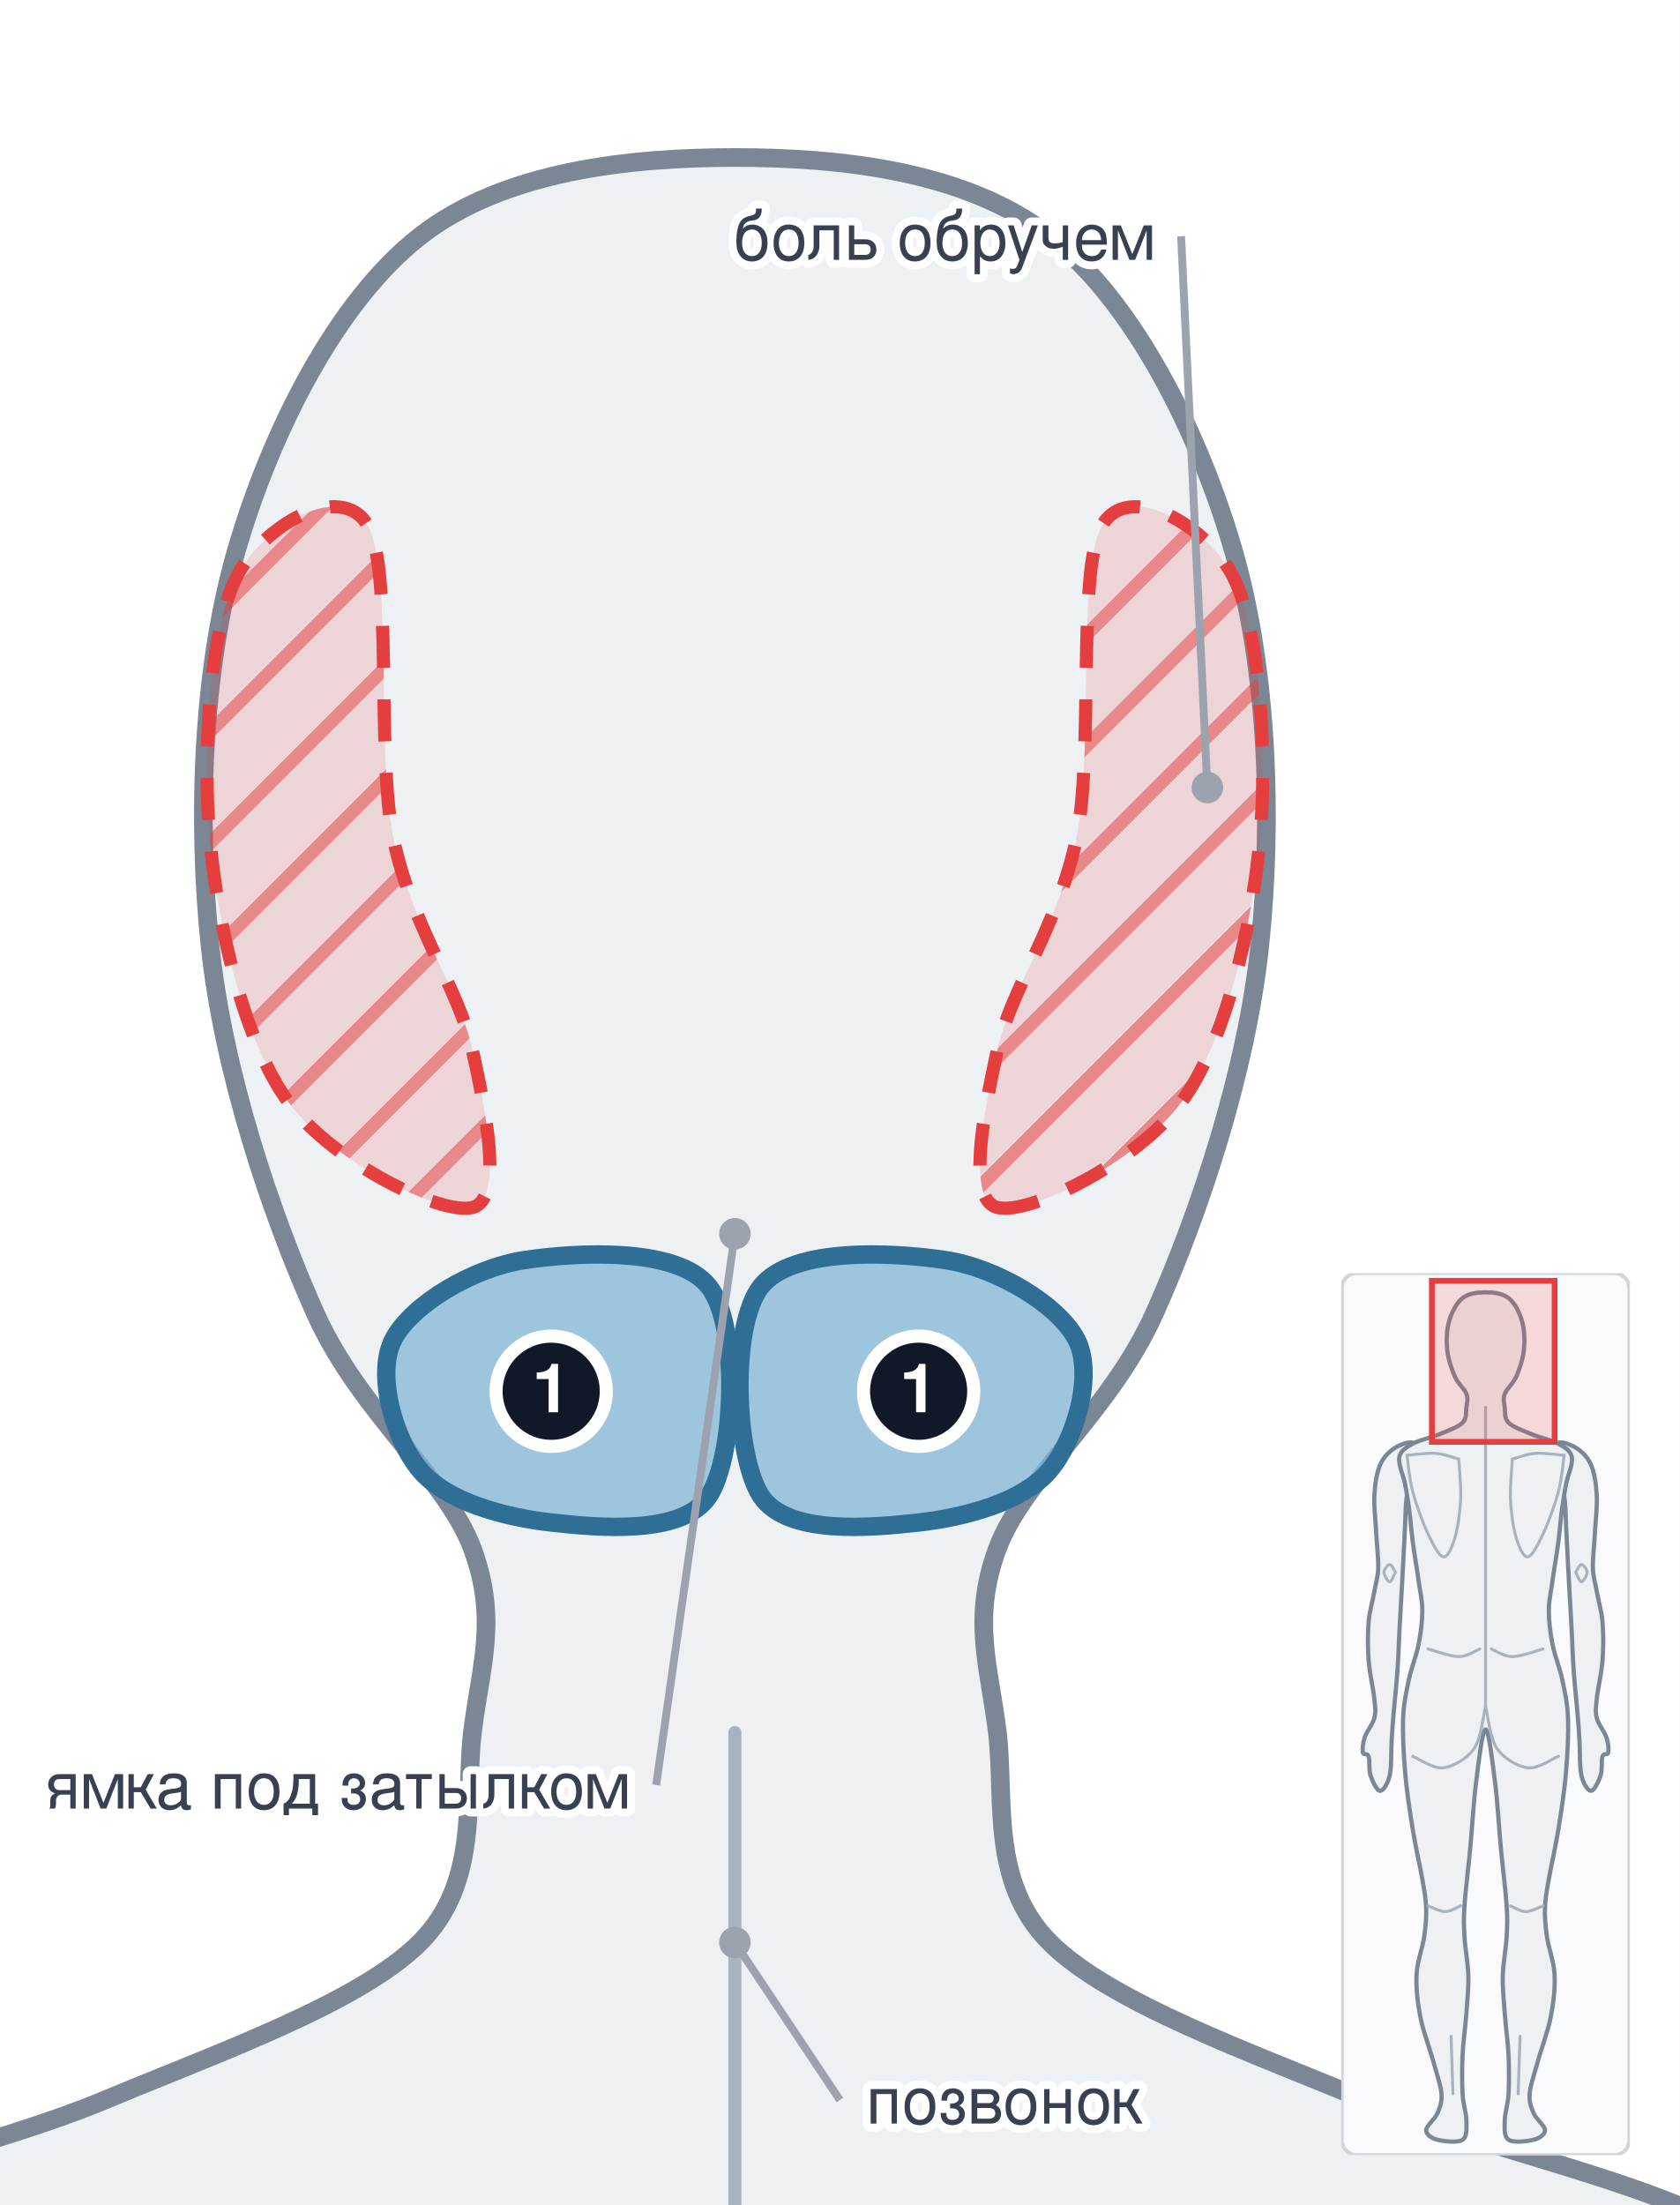
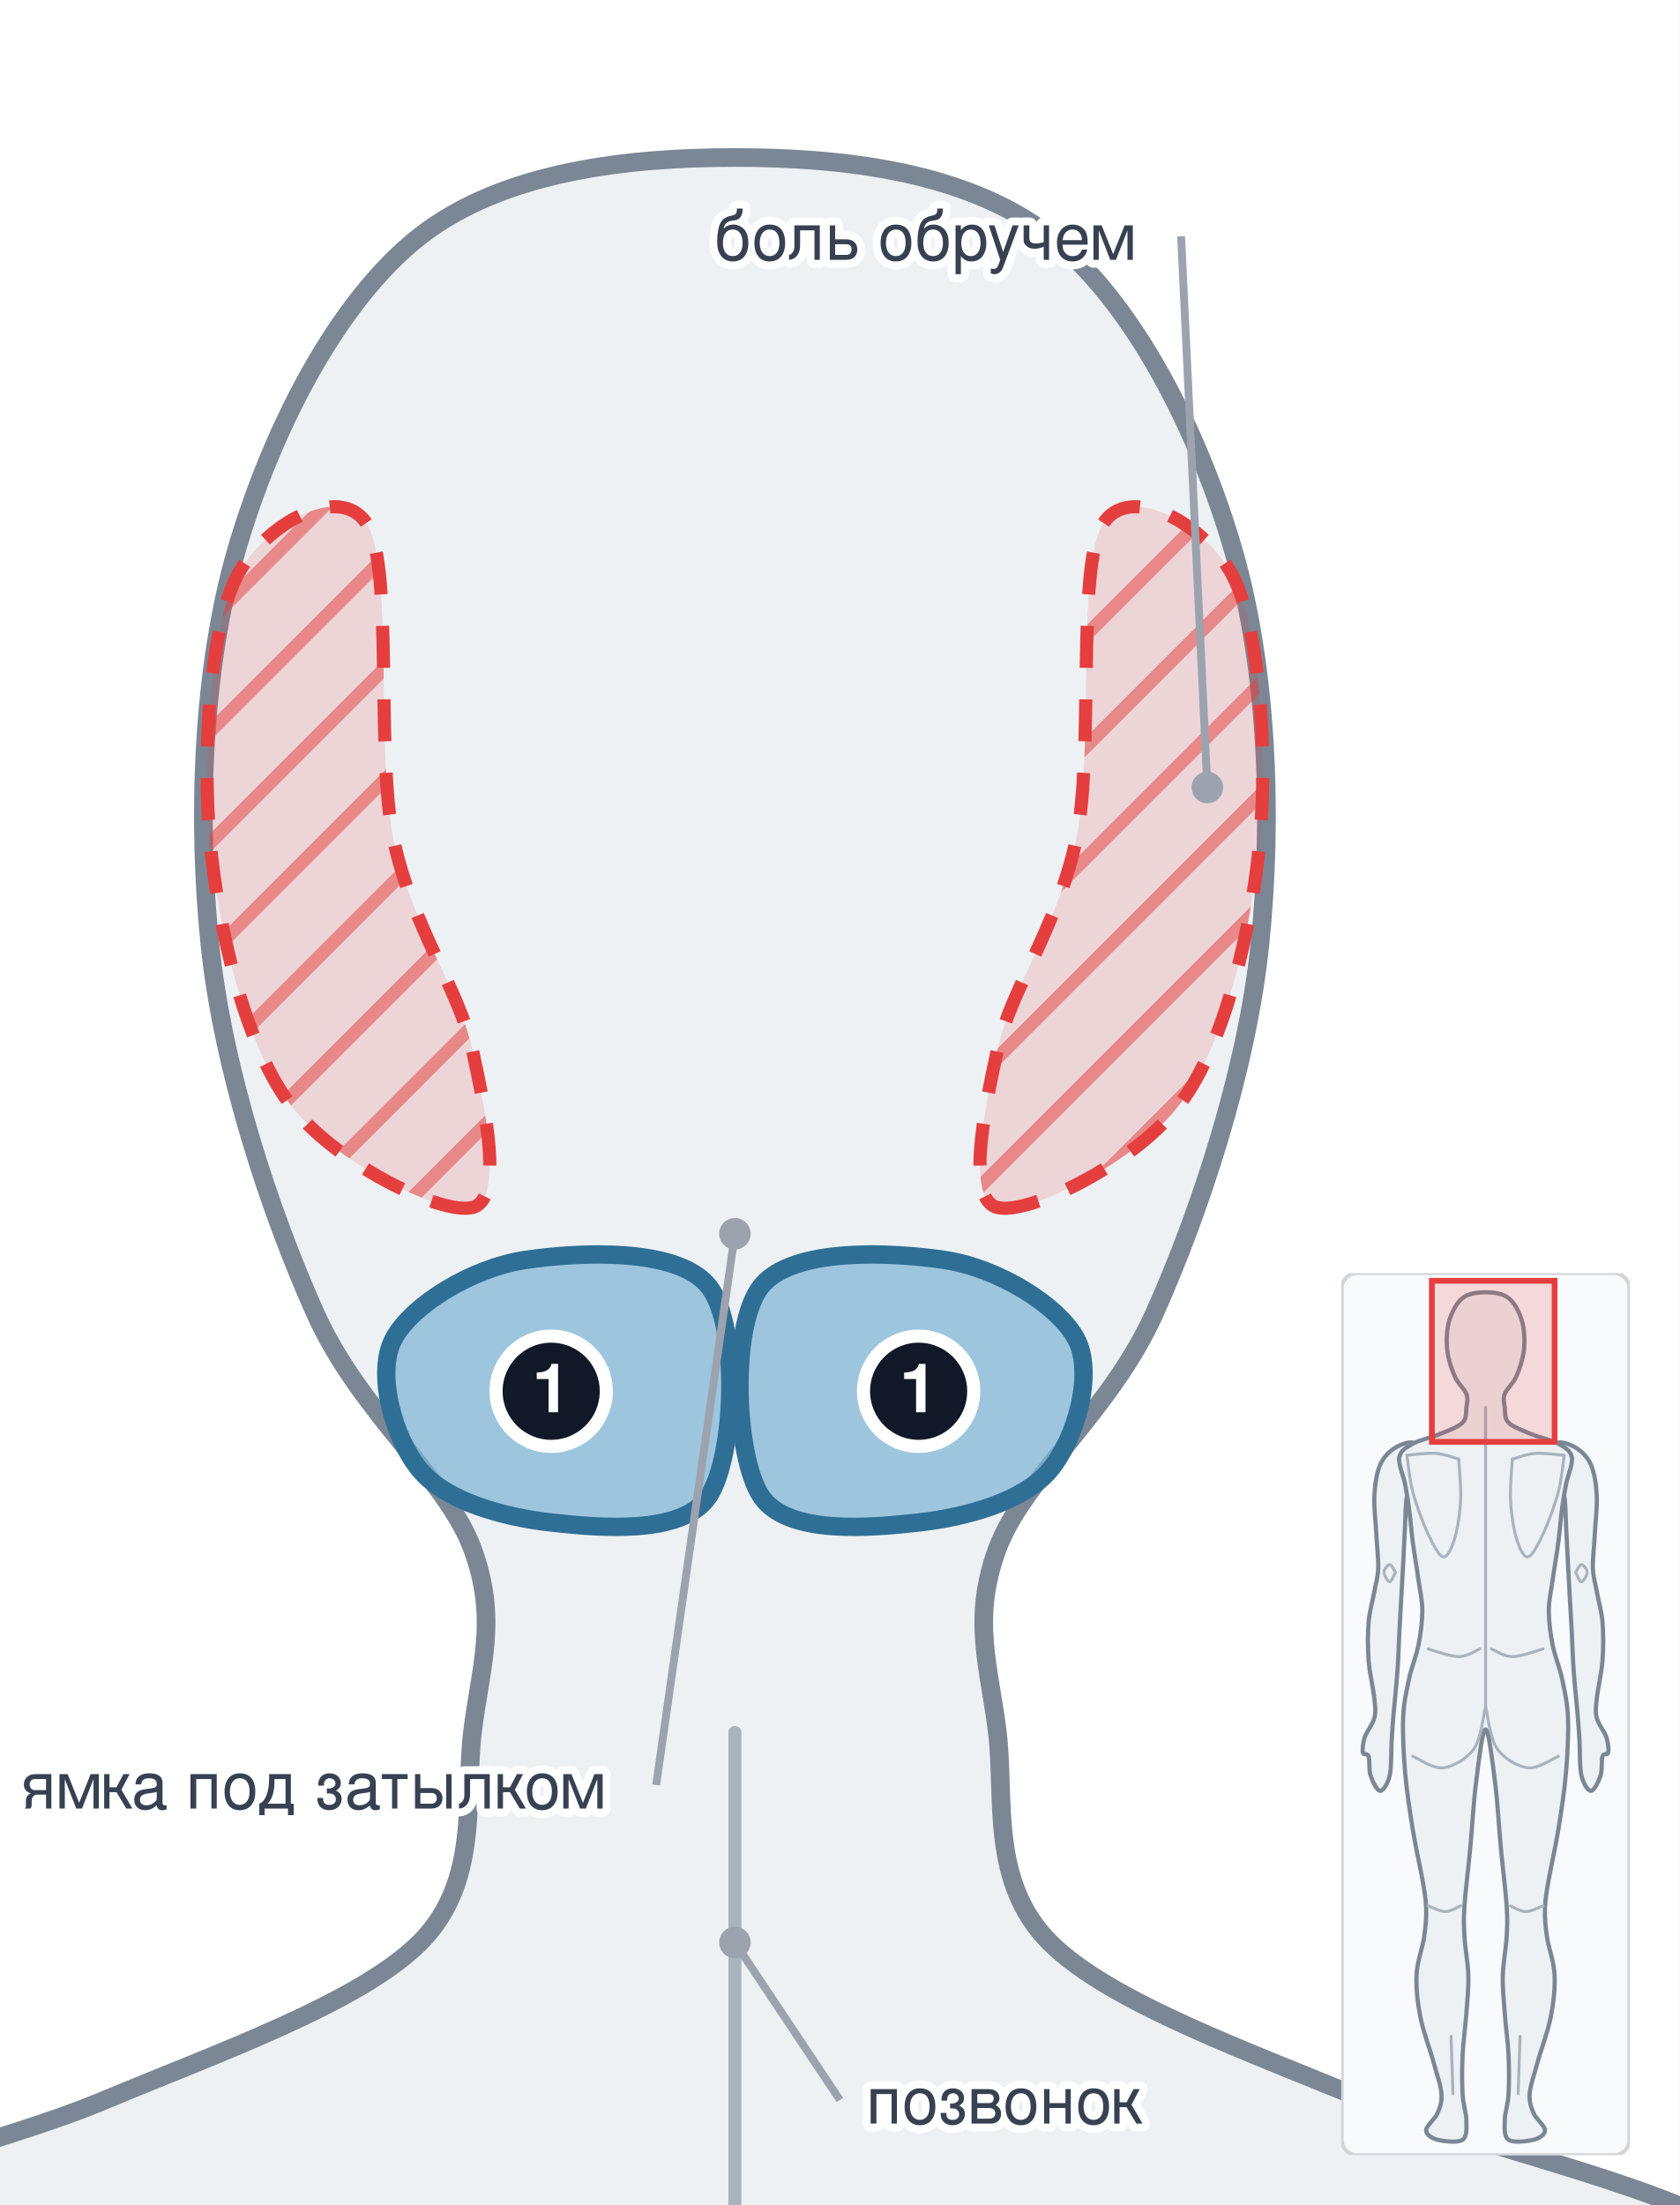
<svg xmlns="http://www.w3.org/2000/svg" viewBox="92 4 64 84" role="img">
  <defs>
    <pattern id="hatch" width="3" height="3" patternUnits="userSpaceOnUse" patternTransform="rotate(45)">
      <rect width="3" height="3" fill="#e53e3e" fill-opacity=".16" />
      <line x1="0" y1="0" x2="0" y2="3" stroke="#e53e3e" stroke-width="1" stroke-opacity=".5" />
    </pattern>
  </defs>
  <rect x="92" y="4" width="64" height="84" fill="#ffffff" />
  <g fill="#eef1f4" stroke="#7b8794" stroke-width="0.711" stroke-linejoin="round">
    <path d="M157 89C158.7 87.2 164 89.2 167 91C170 92.8 173.2 95.8 175 100C176.8 104.2 177.7 110 178 116C178.3 122 177.3 129.7 177 136C176.7 142.3 175.8 149 176 154C176.2 159 177.2 161.3 178 166C178.8 170.7 180.5 176 181 182C181.5 188 181.5 195.3 181 202C180.5 208.7 178.5 217 178 222C177.5 227 177.2 228.7 178 232C178.8 235.3 182 239 183 242C184 245 184.3 248.3 184 250C183.7 251.7 181.7 250 181 252C180.3 254 181 259 180 262C179 265 176.7 270 175 270C173.3 270 171 266.3 170 262C169 257.7 169.3 249.3 169 244C168.7 238.7 168.5 236 168 230C167.5 224 166.5 215 166 208C165.5 201 165.3 194.3 165 188C164.7 181.7 164.3 176 164 170C163.7 164 163.3 158.3 163 152C162.7 145.7 162.3 138 162 132C161.7 126 161.8 121 161 116C160.2 111 157.7 106.5 157 102C156.3 97.5 155.3 90.8 157 89Z" />
    <path d="M83 89C81.3 87.2 76 89.2 73 91C70 92.8 66.8 95.8 65 100C63.2 104.2 62.3 110 62 116C61.7 122 62.7 129.7 63 136C63.3 142.3 64.2 149 64 154C63.8 159 62.8 161.3 62 166C61.2 170.7 59.5 176 59 182C58.5 188 58.5 195.3 59 202C59.5 208.7 61.5 217 62 222C62.5 227 62.8 228.7 62 232C61.2 235.3 58 239 57 242C56 245 55.7 248.3 56 250C56.3 251.7 58.3 250 59 252C59.7 254 59 259 60 262C61 265 63.3 270 65 270C66.7 270 69 266.3 70 262C71 257.7 70.7 249.3 71 244C71.3 238.7 71.5 236 72 230C72.5 224 73.5 215 74 208C74.5 201 74.7 194.3 75 188C75.3 181.7 75.7 176 76 170C76.3 164 76.7 158.3 77 152C77.3 145.7 77.7 138 78 132C78.3 126 78.2 121 79 116C79.8 111 82.3 106.5 83 102C83.7 97.5 84.7 90.8 83 89Z" />
    <path d="M120 10C124 10 128.8 10.5 132 13C135.2 15.5 137.7 20.5 139 25C140.3 29.5 140.5 35.2 140 40C139.5 44.8 137.7 50.2 136 54C134.3 57.8 131 60.3 130 63C129 65.7 129.7 67.5 130 70C130.3 72.5 129.7 75.7 132 78C134.3 80.3 139.7 82.2 144 84C148.3 85.8 154.5 87 158 89C161.5 91 164.3 92.5 165 96C165.7 99.5 162.8 105.7 162 110C161.2 114.3 160.7 117 160 122C159.3 127 158.8 133.7 158 140C157.2 146.3 155.8 154 155 160C154.2 166 153 170.3 153 176C153 181.7 153.8 188 155 194C156.2 200 158.7 205.7 160 212C161.3 218.3 162.7 224 163 232C163.3 240 162.8 250.3 162 260C161.2 269.7 159.5 280.7 158 290C156.5 299.3 154.2 309.2 153 316C151.8 322.8 151.2 326 151 331C150.8 336 151.2 340.2 152 346C152.8 351.8 155.7 359 156 366C156.3 373 155.5 380.3 154 388C152.5 395.7 148.8 405.3 147 412C145.2 418.7 143.3 423.7 143 428C142.7 432.3 143.7 434.8 145 438C146.3 441.2 151 444.7 151 447C151 449.3 148.2 451.2 145 452C141.8 452.8 134.5 453.7 132 452C129.5 450.3 130 446 130 442C130 438 131.7 433.7 132 428C132.3 422.3 132.3 415 132 408C131.7 401 130.5 393 130 386C129.5 379 128.8 372.7 129 366C129.2 359.3 130.7 352 131 346C131.3 340 131.5 337.7 131 330C130.5 322.3 129 310.7 128 300C127 289.3 126.3 276.3 125 266C123.7 255.7 121.7 238 120 238C118.3 238 116.3 255.7 115 266C113.7 276.3 113 289.3 112 300C111 310.7 109.5 322.3 109 330C108.5 337.7 108.7 340 109 346C109.3 352 110.8 359.3 111 366C111.2 372.7 110.5 379 110 386C109.5 393 108.3 401 108 408C107.7 415 107.7 422.3 108 428C108.3 433.7 110 438 110 442C110 446 110.5 450.3 108 452C105.5 453.7 98.2 452.8 95 452C91.8 451.2 89 449.3 89 447C89 444.7 93.7 441.2 95 438C96.3 434.8 97.3 432.3 97 428C96.7 423.7 94.8 418.7 93 412C91.2 405.3 87.5 395.7 86 388C84.5 380.3 83.7 373 84 366C84.3 359 87.2 351.8 88 346C88.8 340.2 89.2 336 89 331C88.8 326 88.2 322.8 87 316C85.8 309.2 83.5 299.3 82 290C80.5 280.7 78.8 269.7 78 260C77.2 250.3 76.7 240 77 232C77.3 224 78.7 218.3 80 212C81.3 205.7 83.8 200 85 194C86.2 188 87 181.7 87 176C87 170.3 85.8 166 85 160C84.2 154 82.8 146.3 82 140C81.2 133.7 80.7 127 80 122C79.3 117 78.8 114.3 78 110C77.2 105.7 74.3 99.5 75 96C75.7 92.5 78.5 91 82 89C85.5 87 91.7 85.8 96 84C100.3 82.2 105.7 80.3 108 78C110.3 75.7 109.7 72.5 110 70C110.3 67.5 111 65.7 110 63C109 60.3 105.7 57.8 104 54C102.3 50.2 100.5 44.8 100 40C99.5 35.2 99.7 29.5 101 25C102.3 20.5 104.8 15.5 108 13C111.2 10.5 116 10 120 10Z" />
  </g>
  <g fill="none" stroke="#a9b3bd" stroke-width="0.498" stroke-linecap="round">
    <path d="M120 70C120 96 120 200 120 226" />
    <path d="M134 97C136 96.5 141.5 94.3 146 94C150.5 93.7 158.5 94.8 161 95" />
    <path d="M106 97C104 96.5 98.5 94.3 94 94C89.5 93.7 81.5 94.8 79 95" />
    <path d="M134 97C133.8 100.5 132.7 111.2 133 118C133.3 124.8 134.5 133 136 138C137.5 143 139.7 148.3 142 148C144.3 147.7 147.3 141.7 150 136C152.7 130.3 156.2 120.8 158 114C159.8 107.2 160.5 98.2 161 95" />
    <path d="M106 97C106.2 100.5 107.3 111.2 107 118C106.7 124.8 105.5 133 104 138C102.5 143 100.3 148.3 98 148C95.7 147.7 92.7 141.7 90 136C87.3 130.3 83.8 120.8 82 114C80.2 107.2 79.5 98.2 79 95" />
    <path d="M123 196C124.8 196.7 129.5 200 134 200C138.5 200 147.3 196.7 150 196" />
    <path d="M117 196C115.2 196.7 110.5 200 106 200C101.5 200 92.7 196.7 90 196" />
    <path d="M120 226C121 229.7 122.3 242.7 126 248C129.7 253.3 136.7 257.3 142 258C147.3 258.7 155.3 253 158 252" />
    <path d="M120 226C119 229.7 117.7 242.7 114 248C110.3 253.3 103.3 257.3 98 258C92.7 258.7 84.7 253 82 252" />
    <path d="M133 330C134.3 330.5 138.2 333 141 333C143.8 333 148.5 330.5 150 330" />
    <path d="M107 330C105.7 330.5 101.8 333 99 333C96.2 333 91.5 330.5 90 330" />
    <path d="M138 398C137.8 403 137.2 423 137 428" />
    <path d="M102 398C102.2 403 102.8 423 103 428" />
    <path d="M167 156C167.5 155.3 169 152 170 152C171 152 173 154.5 173 156C173 157.5 171 161 170 161C169 161 167.5 156.8 167 156" />
    <path d="M73 156C72.5 155.3 71 152 70 152C69 152 67 154.5 67 156C67 157.5 69 161 70 161C71 161 72.5 156.8 73 156" />
  </g>
  <path d="M130 50C131.2 50.3 135.3 48.3 137 46C138.7 43.7 139.7 39.3 140 36C140.3 32.7 140 28 139 26C138 24 135 22.3 134 24C133 25.7 133.7 32.7 133 36C132.3 39.3 130.5 41.7 130 44C129.5 46.3 128.8 49.7 130 50Z" fill="url(#hatch)" stroke="#e53e3e" stroke-width=".5" stroke-dasharray="1.6 1.2" />
  <path d="M110 50C108.8 50.3 104.7 48.3 103 46C101.3 43.7 100.3 39.3 100 36C99.7 32.7 100 28 101 26C102 24 105 22.3 106 24C107 25.7 106.3 32.7 107 36C107.7 39.3 109.5 41.7 110 44C110.5 46.3 111.2 49.7 110 50Z" fill="url(#hatch)" stroke="#e53e3e" stroke-width=".5" stroke-dasharray="1.6 1.2" />
  <path d="M121 53C122.2 51.5 126 51.7 128 52C130 52.3 132.3 53.7 133 55C133.7 56.3 133 58.8 132 60C131 61.2 128.8 61.8 127 62C125.2 62.2 122 62.5 121 61C120 59.5 119.8 54.5 121 53Z" fill="#7fb5d6" fill-opacity="0.72" stroke="#2f6f96" stroke-width=".7" stroke-linejoin="round" />
  <path d="M119 53C117.8 51.5 114 51.7 112 52C110 52.3 107.7 53.7 107 55C106.3 56.3 107 58.8 108 60C109 61.2 111.2 61.8 113 62C114.8 62.2 118 62.5 119 61C120 59.5 120.2 54.5 119 53Z" fill="#7fb5d6" fill-opacity="0.72" stroke="#2f6f96" stroke-width=".7" stroke-linejoin="round" />
  <line x1="120" y1="51" x2="117" y2="72" stroke="#9ca3af" stroke-width=".3" />
  <circle cx="120" cy="51" r=".6" fill="#9ca3af" />
-   <text x="116" y="72.9" font-size="2.5" text-anchor="end" fill="#374151" font-family="Helvetica,Arial,sans-serif" stroke="#fff" stroke-width="0.6" paint-order="stroke" stroke-linejoin="round">ямка под затылком</text>
+   <text x="92.8" y="72.9" font-size="2.5" text-anchor="start" fill="#374151" font-family="Helvetica,Arial,sans-serif" stroke="#fff" stroke-width="0.6" paint-order="stroke" stroke-linejoin="round">ямка под затылком</text>
  <line x1="138" y1="34" x2="137" y2="13" stroke="#9ca3af" stroke-width=".3" />
  <circle cx="138" cy="34" r=".6" fill="#9ca3af" />
-   <text x="136" y="13.9" font-size="2.5" text-anchor="end" fill="#374151" font-family="Helvetica,Arial,sans-serif" stroke="#fff" stroke-width="0.6" paint-order="stroke" stroke-linejoin="round">боль обручем</text>
+   <text x="119.2" y="13.9" font-size="2.5" text-anchor="start" fill="#374151" font-family="Helvetica,Arial,sans-serif" stroke="#fff" stroke-width="0.6" paint-order="stroke" stroke-linejoin="round">боль обручем</text>
  <line x1="120" y1="78" x2="124" y2="84" stroke="#9ca3af" stroke-width=".3" />
  <circle cx="120" cy="78" r=".6" fill="#9ca3af" />
  <text x="125" y="84.9" font-size="2.5" text-anchor="start" fill="#374151" font-family="Helvetica,Arial,sans-serif" stroke="#fff" stroke-width="0.6" paint-order="stroke" stroke-linejoin="round">позвонок</text>
  <circle cx="127" cy="57" r="2.1" fill="#111827" stroke="#fff" stroke-width="0.5" />
  <text x="127" y="57.8" font-size="2.6" font-weight="700" text-anchor="middle" fill="#fff" font-family="Helvetica,Arial,sans-serif">1</text>
  <circle cx="113" cy="57" r="2.1" fill="#111827" stroke="#fff" stroke-width="0.5" />
  <text x="113" y="57.8" font-size="2.6" font-weight="700" text-anchor="middle" fill="#fff" font-family="Helvetica,Arial,sans-serif">1</text>
  <svg x="143.1" y="52.5" width="11" height="33.6" viewBox="45 0 150 460">
    <rect x="45" y="0" width="150" height="460" rx="8" fill="#f8fafc" stroke="#d1d5db" stroke-width="2" />
    <g fill="#eef1f4" stroke="#7b8794" stroke-width="2.2" stroke-linejoin="round">
      <path d="M157 89C158.7 87.2 164 89.2 167 91C170 92.8 173.2 95.8 175 100C176.8 104.2 177.7 110 178 116C178.3 122 177.3 129.7 177 136C176.7 142.3 175.8 149 176 154C176.2 159 177.2 161.3 178 166C178.8 170.7 180.5 176 181 182C181.5 188 181.5 195.3 181 202C180.5 208.7 178.5 217 178 222C177.5 227 177.2 228.7 178 232C178.8 235.3 182 239 183 242C184 245 184.3 248.3 184 250C183.7 251.7 181.7 250 181 252C180.3 254 181 259 180 262C179 265 176.7 270 175 270C173.3 270 171 266.3 170 262C169 257.7 169.3 249.3 169 244C168.7 238.7 168.5 236 168 230C167.5 224 166.5 215 166 208C165.5 201 165.3 194.3 165 188C164.7 181.7 164.3 176 164 170C163.7 164 163.3 158.3 163 152C162.7 145.7 162.3 138 162 132C161.7 126 161.8 121 161 116C160.2 111 157.7 106.5 157 102C156.3 97.5 155.3 90.8 157 89Z" />
      <path d="M83 89C81.3 87.2 76 89.2 73 91C70 92.8 66.8 95.8 65 100C63.2 104.2 62.3 110 62 116C61.7 122 62.7 129.7 63 136C63.3 142.3 64.2 149 64 154C63.8 159 62.8 161.3 62 166C61.2 170.7 59.5 176 59 182C58.5 188 58.5 195.3 59 202C59.5 208.7 61.5 217 62 222C62.5 227 62.8 228.7 62 232C61.2 235.3 58 239 57 242C56 245 55.7 248.3 56 250C56.3 251.7 58.3 250 59 252C59.7 254 59 259 60 262C61 265 63.3 270 65 270C66.7 270 69 266.3 70 262C71 257.7 70.7 249.3 71 244C71.3 238.7 71.5 236 72 230C72.5 224 73.5 215 74 208C74.5 201 74.7 194.3 75 188C75.3 181.7 75.7 176 76 170C76.3 164 76.7 158.3 77 152C77.3 145.7 77.7 138 78 132C78.3 126 78.2 121 79 116C79.8 111 82.3 106.5 83 102C83.7 97.5 84.7 90.8 83 89Z" />
      <path d="M120 10C124 10 128.8 10.5 132 13C135.2 15.5 137.7 20.5 139 25C140.3 29.5 140.5 35.2 140 40C139.5 44.8 137.7 50.2 136 54C134.3 57.8 131 60.3 130 63C129 65.7 129.7 67.5 130 70C130.3 72.5 129.7 75.7 132 78C134.3 80.3 139.7 82.2 144 84C148.3 85.8 154.5 87 158 89C161.5 91 164.3 92.5 165 96C165.7 99.5 162.8 105.7 162 110C161.2 114.3 160.7 117 160 122C159.3 127 158.8 133.7 158 140C157.2 146.3 155.8 154 155 160C154.2 166 153 170.3 153 176C153 181.7 153.8 188 155 194C156.2 200 158.7 205.7 160 212C161.3 218.3 162.7 224 163 232C163.3 240 162.8 250.3 162 260C161.2 269.7 159.5 280.7 158 290C156.5 299.3 154.2 309.2 153 316C151.8 322.8 151.2 326 151 331C150.8 336 151.2 340.2 152 346C152.8 351.8 155.7 359 156 366C156.3 373 155.5 380.3 154 388C152.5 395.7 148.8 405.3 147 412C145.2 418.7 143.3 423.7 143 428C142.7 432.3 143.7 434.8 145 438C146.3 441.2 151 444.7 151 447C151 449.3 148.2 451.2 145 452C141.8 452.8 134.5 453.7 132 452C129.5 450.3 130 446 130 442C130 438 131.7 433.7 132 428C132.3 422.3 132.3 415 132 408C131.7 401 130.5 393 130 386C129.5 379 128.8 372.7 129 366C129.2 359.3 130.7 352 131 346C131.3 340 131.5 337.7 131 330C130.5 322.3 129 310.7 128 300C127 289.3 126.3 276.3 125 266C123.7 255.7 121.7 238 120 238C118.3 238 116.3 255.7 115 266C113.7 276.3 113 289.3 112 300C111 310.7 109.5 322.3 109 330C108.5 337.7 108.7 340 109 346C109.3 352 110.8 359.3 111 366C111.2 372.7 110.5 379 110 386C109.5 393 108.3 401 108 408C107.7 415 107.7 422.3 108 428C108.3 433.7 110 438 110 442C110 446 110.5 450.3 108 452C105.5 453.7 98.2 452.8 95 452C91.8 451.2 89 449.3 89 447C89 444.7 93.7 441.2 95 438C96.3 434.8 97.3 432.3 97 428C96.7 423.7 94.8 418.7 93 412C91.2 405.3 87.5 395.7 86 388C84.5 380.3 83.7 373 84 366C84.3 359 87.2 351.8 88 346C88.8 340.2 89.2 336 89 331C88.8 326 88.2 322.8 87 316C85.8 309.2 83.5 299.3 82 290C80.5 280.7 78.8 269.7 78 260C77.2 250.3 76.7 240 77 232C77.3 224 78.7 218.3 80 212C81.3 205.7 83.8 200 85 194C86.2 188 87 181.7 87 176C87 170.3 85.8 166 85 160C84.2 154 82.8 146.3 82 140C81.2 133.7 80.7 127 80 122C79.3 117 78.8 114.3 78 110C77.2 105.7 74.3 99.5 75 96C75.7 92.5 78.5 91 82 89C85.5 87 91.7 85.8 96 84C100.3 82.2 105.7 80.3 108 78C110.3 75.7 109.7 72.5 110 70C110.3 67.5 111 65.7 110 63C109 60.3 105.7 57.8 104 54C102.3 50.2 100.5 44.8 100 40C99.5 35.2 99.7 29.5 101 25C102.3 20.5 104.8 15.5 108 13C111.2 10.5 116 10 120 10Z" />
    </g>
    <g fill="none" stroke="#a9b3bd" stroke-width="1.54" stroke-linecap="round">
      <path d="M120 70C120 96 120 200 120 226" />
      <path d="M134 97C136 96.5 141.5 94.3 146 94C150.5 93.7 158.5 94.8 161 95" />
      <path d="M106 97C104 96.5 98.5 94.3 94 94C89.5 93.7 81.5 94.8 79 95" />
      <path d="M134 97C133.8 100.5 132.7 111.2 133 118C133.3 124.8 134.5 133 136 138C137.5 143 139.7 148.3 142 148C144.3 147.7 147.3 141.7 150 136C152.7 130.3 156.2 120.8 158 114C159.8 107.2 160.5 98.2 161 95" />
      <path d="M106 97C106.2 100.5 107.3 111.2 107 118C106.7 124.8 105.5 133 104 138C102.5 143 100.3 148.3 98 148C95.7 147.7 92.7 141.7 90 136C87.3 130.3 83.8 120.8 82 114C80.2 107.2 79.5 98.2 79 95" />
      <path d="M123 196C124.8 196.7 129.5 200 134 200C138.5 200 147.3 196.7 150 196" />
      <path d="M117 196C115.2 196.7 110.5 200 106 200C101.5 200 92.7 196.7 90 196" />
      <path d="M120 226C121 229.7 122.3 242.7 126 248C129.7 253.3 136.7 257.3 142 258C147.3 258.7 155.3 253 158 252" />
      <path d="M120 226C119 229.7 117.7 242.7 114 248C110.3 253.3 103.3 257.3 98 258C92.7 258.7 84.7 253 82 252" />
      <path d="M133 330C134.3 330.5 138.2 333 141 333C143.8 333 148.5 330.5 150 330" />
      <path d="M107 330C105.7 330.5 101.8 333 99 333C96.2 333 91.5 330.5 90 330" />
      <path d="M138 398C137.8 403 137.2 423 137 428" />
      <path d="M102 398C102.2 403 102.8 423 103 428" />
      <path d="M167 156C167.5 155.3 169 152 170 152C171 152 173 154.5 173 156C173 157.5 171 161 170 161C169 161 167.5 156.8 167 156" />
      <path d="M73 156C72.5 155.3 71 152 70 152C69 152 67 154.5 67 156C67 157.5 69 161 70 161C71 161 72.5 156.8 73 156" />
    </g>
    <rect x="92" y="4" width="64" height="84" fill="#e53e3e" fill-opacity=".18" stroke="#e53e3e" stroke-width="3" />
  </svg>
</svg>
